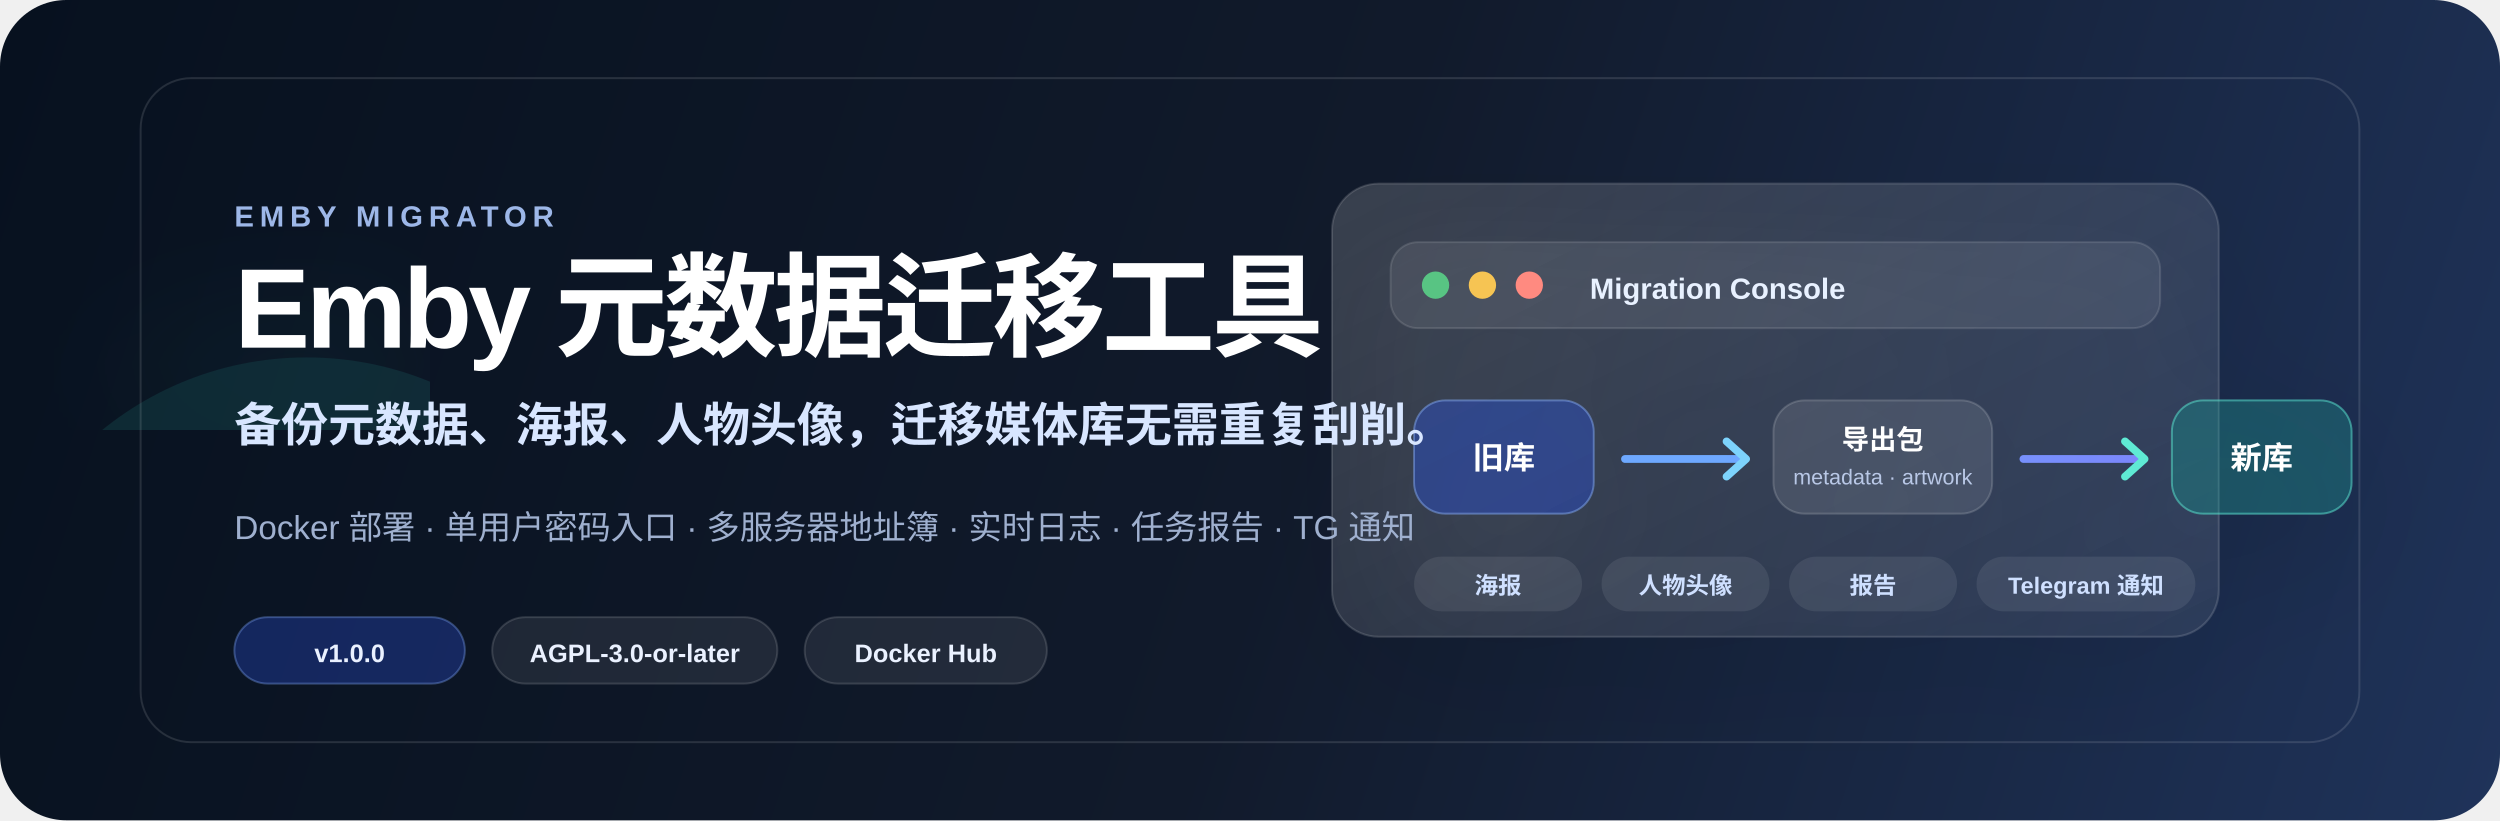
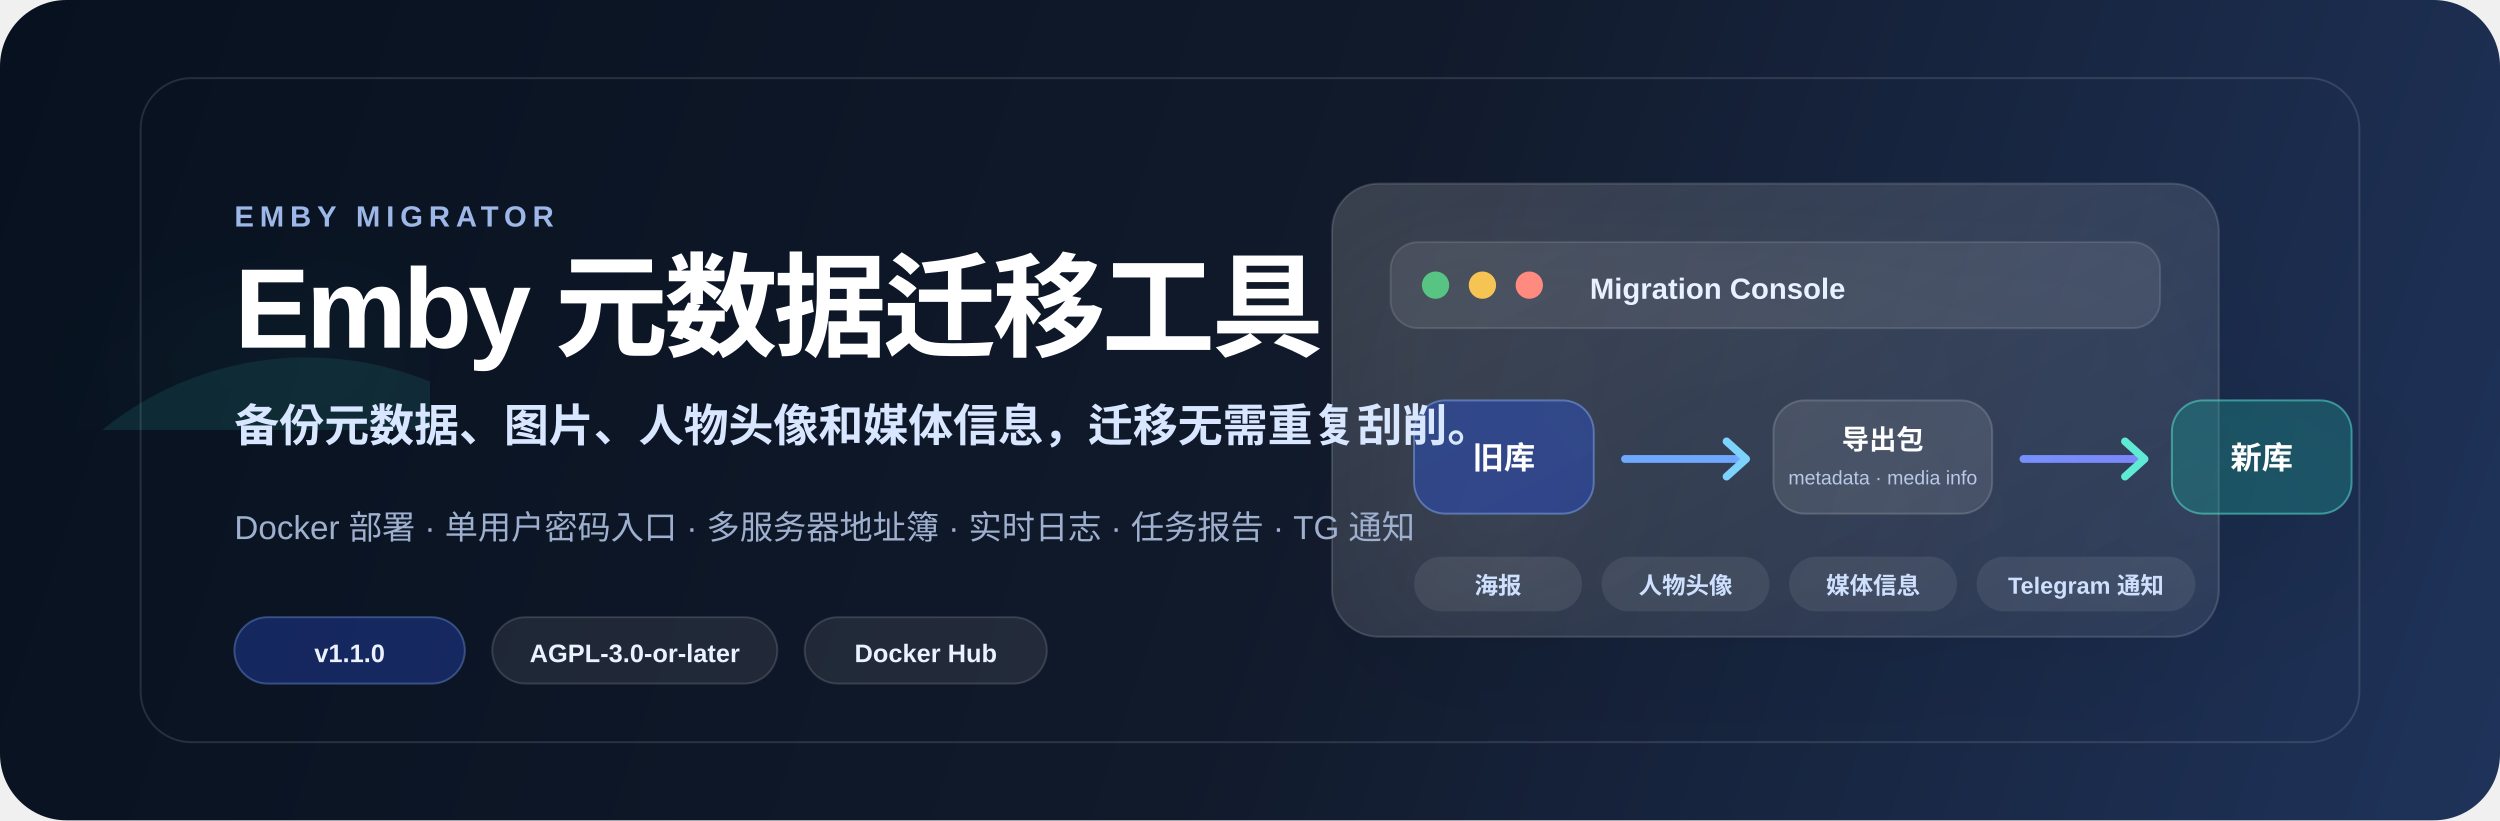
<svg xmlns="http://www.w3.org/2000/svg" width="1280" height="420" viewBox="0 0 1280 420" fill="none" role="img" aria-labelledby="title desc">
  <defs>
    <linearGradient id="bg" x1="0" y1="0" x2="1280" y2="420" gradientUnits="userSpaceOnUse">
      <stop offset="0" stop-color="#07111F" />
      <stop offset="0.52" stop-color="#111A2B" />
      <stop offset="1" stop-color="#1F335A" />
    </linearGradient>
    <linearGradient id="accent" x1="145" y1="72" x2="1085" y2="334" gradientUnits="userSpaceOnUse">
      <stop offset="0" stop-color="#6EA8FF" />
      <stop offset="0.48" stop-color="#8B5CF6" />
      <stop offset="1" stop-color="#2DD4BF" />
    </linearGradient>
    <linearGradient id="card" x1="0" y1="0" x2="1" y2="1">
      <stop stop-color="#FFFFFF" stop-opacity="0.16" />
      <stop offset="1" stop-color="#FFFFFF" stop-opacity="0.06" />
    </linearGradient>
    <filter id="shadow" x="-60" y="-60" width="1400" height="540" filterUnits="userSpaceOnUse" color-interpolation-filters="sRGB">
      <feDropShadow dx="0" dy="24" stdDeviation="32" flood-color="#000000" flood-opacity="0.34" />
    </filter>
    <filter id="glow" x="-80" y="-80" width="300" height="300" filterUnits="userSpaceOnUse">
      <feGaussianBlur stdDeviation="36" result="blur" />
      <feBlend in="SourceGraphic" in2="blur" mode="screen" />
    </filter>
  </defs>
  <rect width="1280" height="420" rx="34" fill="url(#bg)" />
  <circle cx="1028" cy="42" r="210" fill="#315CF6" opacity="0.22" filter="url(#glow)" />
  <circle cx="157" cy="349" r="166" fill="#2DD4BF" opacity="0.12" filter="url(#glow)" />
  <path d="M72 66C72 51.64 83.64 40 98 40H1182C1196.36 40 1208 51.64 1208 66V354C1208 368.36 1196.36 380 1182 380H98C83.64 380 72 368.36 72 354V66Z" stroke="white" stroke-opacity="0.12" />
  <g filter="url(#shadow)">
    <rect x="682" y="94" width="454" height="232" rx="24" fill="url(#card)" stroke="white" stroke-opacity="0.14" />
    <rect x="712" y="124" width="394" height="44" rx="14" fill="white" fill-opacity="0.08" stroke="white" stroke-opacity="0.12" />
    <circle cx="735" cy="146" r="7" fill="#58C483" />
    <circle cx="759" cy="146" r="7" fill="#F6C453" />
    <circle cx="783" cy="146" r="7" fill="#FF8A80" />
    <text x="814" y="153" fill="#E8F1FF" font-family="Segoe UI, Microsoft YaHei, Arial" font-size="15" font-weight="700">Migration Console</text>
    <g transform="translate(724 205)">
      <rect x="0" y="0" width="92" height="58" rx="16" fill="#315CF6" fill-opacity="0.34" stroke="#8DB4FF" stroke-opacity="0.45" />
      <text x="46" y="35" text-anchor="middle" fill="white" font-family="Segoe UI, Microsoft YaHei, Arial" font-size="16" font-weight="800">旧库</text>
      <path d="M108 30H168" stroke="url(#accent)" stroke-width="4" stroke-linecap="round" />
      <path d="M160 21L170 30L160 39" stroke="#7DD3FC" stroke-width="4" stroke-linecap="round" stroke-linejoin="round" />
      <rect x="184" y="0" width="112" height="58" rx="16" fill="#FFFFFF" fill-opacity="0.1" stroke="#FFFFFF" stroke-opacity="0.16" />
      <text x="240" y="25" text-anchor="middle" fill="white" font-family="Segoe UI, Microsoft YaHei, Arial" font-size="14" font-weight="800">导出包</text>
-       <text x="240" y="43" text-anchor="middle" fill="#B9C8E6" font-family="Segoe UI, Microsoft YaHei, Arial" font-size="11">metadata · artwork</text>
+       <text x="240" y="43" text-anchor="middle" fill="#B9C8E6" font-family="Segoe UI, Microsoft YaHei, Arial" font-size="10">metadata · media info</text>
      <path d="M312 30H372" stroke="url(#accent)" stroke-width="4" stroke-linecap="round" />
      <path d="M364 21L374 30L364 39" stroke="#5EEAD4" stroke-width="4" stroke-linecap="round" stroke-linejoin="round" />
      <rect x="388" y="0" width="92" height="58" rx="16" fill="#14B8A6" fill-opacity="0.26" stroke="#5EEAD4" stroke-opacity="0.5" />
      <text x="434" y="35" text-anchor="middle" fill="white" font-family="Segoe UI, Microsoft YaHei, Arial" font-size="16" font-weight="800">新库</text>
    </g>
    <g transform="translate(724 285)">
      <rect width="86" height="28" rx="14" fill="white" fill-opacity="0.08" />
      <text x="43" y="19" text-anchor="middle" fill="#CFE0FF" font-family="Segoe UI, Microsoft YaHei, Arial" font-size="12" font-weight="700">海报</text>
      <rect x="96" width="86" height="28" rx="14" fill="white" fill-opacity="0.08" />
      <text x="139" y="19" text-anchor="middle" fill="#CFE0FF" font-family="Segoe UI, Microsoft YaHei, Arial" font-size="12" font-weight="700">人物头像</text>
      <rect x="192" width="86" height="28" rx="14" fill="white" fill-opacity="0.08" />
-       <text x="235" y="19" text-anchor="middle" fill="#CFE0FF" font-family="Segoe UI, Microsoft YaHei, Arial" font-size="12" font-weight="700">报告</text>
+       <text x="235" y="19" text-anchor="middle" fill="#CFE0FF" font-family="Segoe UI, Microsoft YaHei, Arial" font-size="12" font-weight="700">媒体信息</text>
      <rect x="288" width="112" height="28" rx="14" fill="white" fill-opacity="0.08" />
      <text x="344" y="19" text-anchor="middle" fill="#CFE0FF" font-family="Segoe UI, Microsoft YaHei, Arial" font-size="12" font-weight="700">Telegram 通知</text>
    </g>
  </g>
  <text x="120" y="116" fill="#9DB7E8" font-family="Segoe UI, Microsoft YaHei, Arial" font-size="15" font-weight="800" letter-spacing="3">EMBY MIGRATOR</text>
  <text x="120" y="178" fill="white" font-family="Segoe UI, Microsoft YaHei, Arial" font-size="58" font-weight="850" letter-spacing="-2">Emby 元数据迁移工具</text>
-   <text x="120" y="226" fill="#D8E6FF" font-family="Segoe UI, Microsoft YaHei, Arial" font-size="24" font-weight="650">备份元数据、海报、人物头像，迁移媒体库无需重复刮削。</text>
+   <text x="120" y="226" fill="#D8E6FF" font-family="Segoe UI, Microsoft YaHei, Arial" font-size="23" font-weight="650">备份元数据、图片、人物头像和媒体信息，迁移无需重复刮削。</text>
  <text x="120" y="276" fill="#9FB0CF" font-family="Segoe UI, Microsoft YaHei, Arial" font-size="17">Docker 部署 · 单用户密码入口 · 多服务器地址簿 · 实时日志 · 任务报告 · TG 通知</text>
  <g transform="translate(120 316)">
    <rect width="118" height="34" rx="17" fill="#315CF6" fill-opacity="0.28" stroke="#82A9FF" stroke-opacity="0.35" />
-     <text x="59" y="23" text-anchor="middle" fill="#EAF1FF" font-family="Segoe UI, Microsoft YaHei, Arial" font-size="13" font-weight="800">v1.0.0</text>
+     <text x="59" y="23" text-anchor="middle" fill="#EAF1FF" font-family="Segoe UI, Microsoft YaHei, Arial" font-size="13" font-weight="800">v1.1.0</text>
    <rect x="132" width="146" height="34" rx="17" fill="#FFFFFF" fill-opacity="0.08" stroke="#FFFFFF" stroke-opacity="0.14" />
    <text x="205" y="23" text-anchor="middle" fill="#EAF1FF" font-family="Segoe UI, Microsoft YaHei, Arial" font-size="13" font-weight="800">AGPL-3.0-or-later</text>
    <rect x="292" width="124" height="34" rx="17" fill="#FFFFFF" fill-opacity="0.08" stroke="#FFFFFF" stroke-opacity="0.14" />
    <text x="354" y="23" text-anchor="middle" fill="#EAF1FF" font-family="Segoe UI, Microsoft YaHei, Arial" font-size="13" font-weight="800">Docker Hub</text>
  </g>
</svg>
